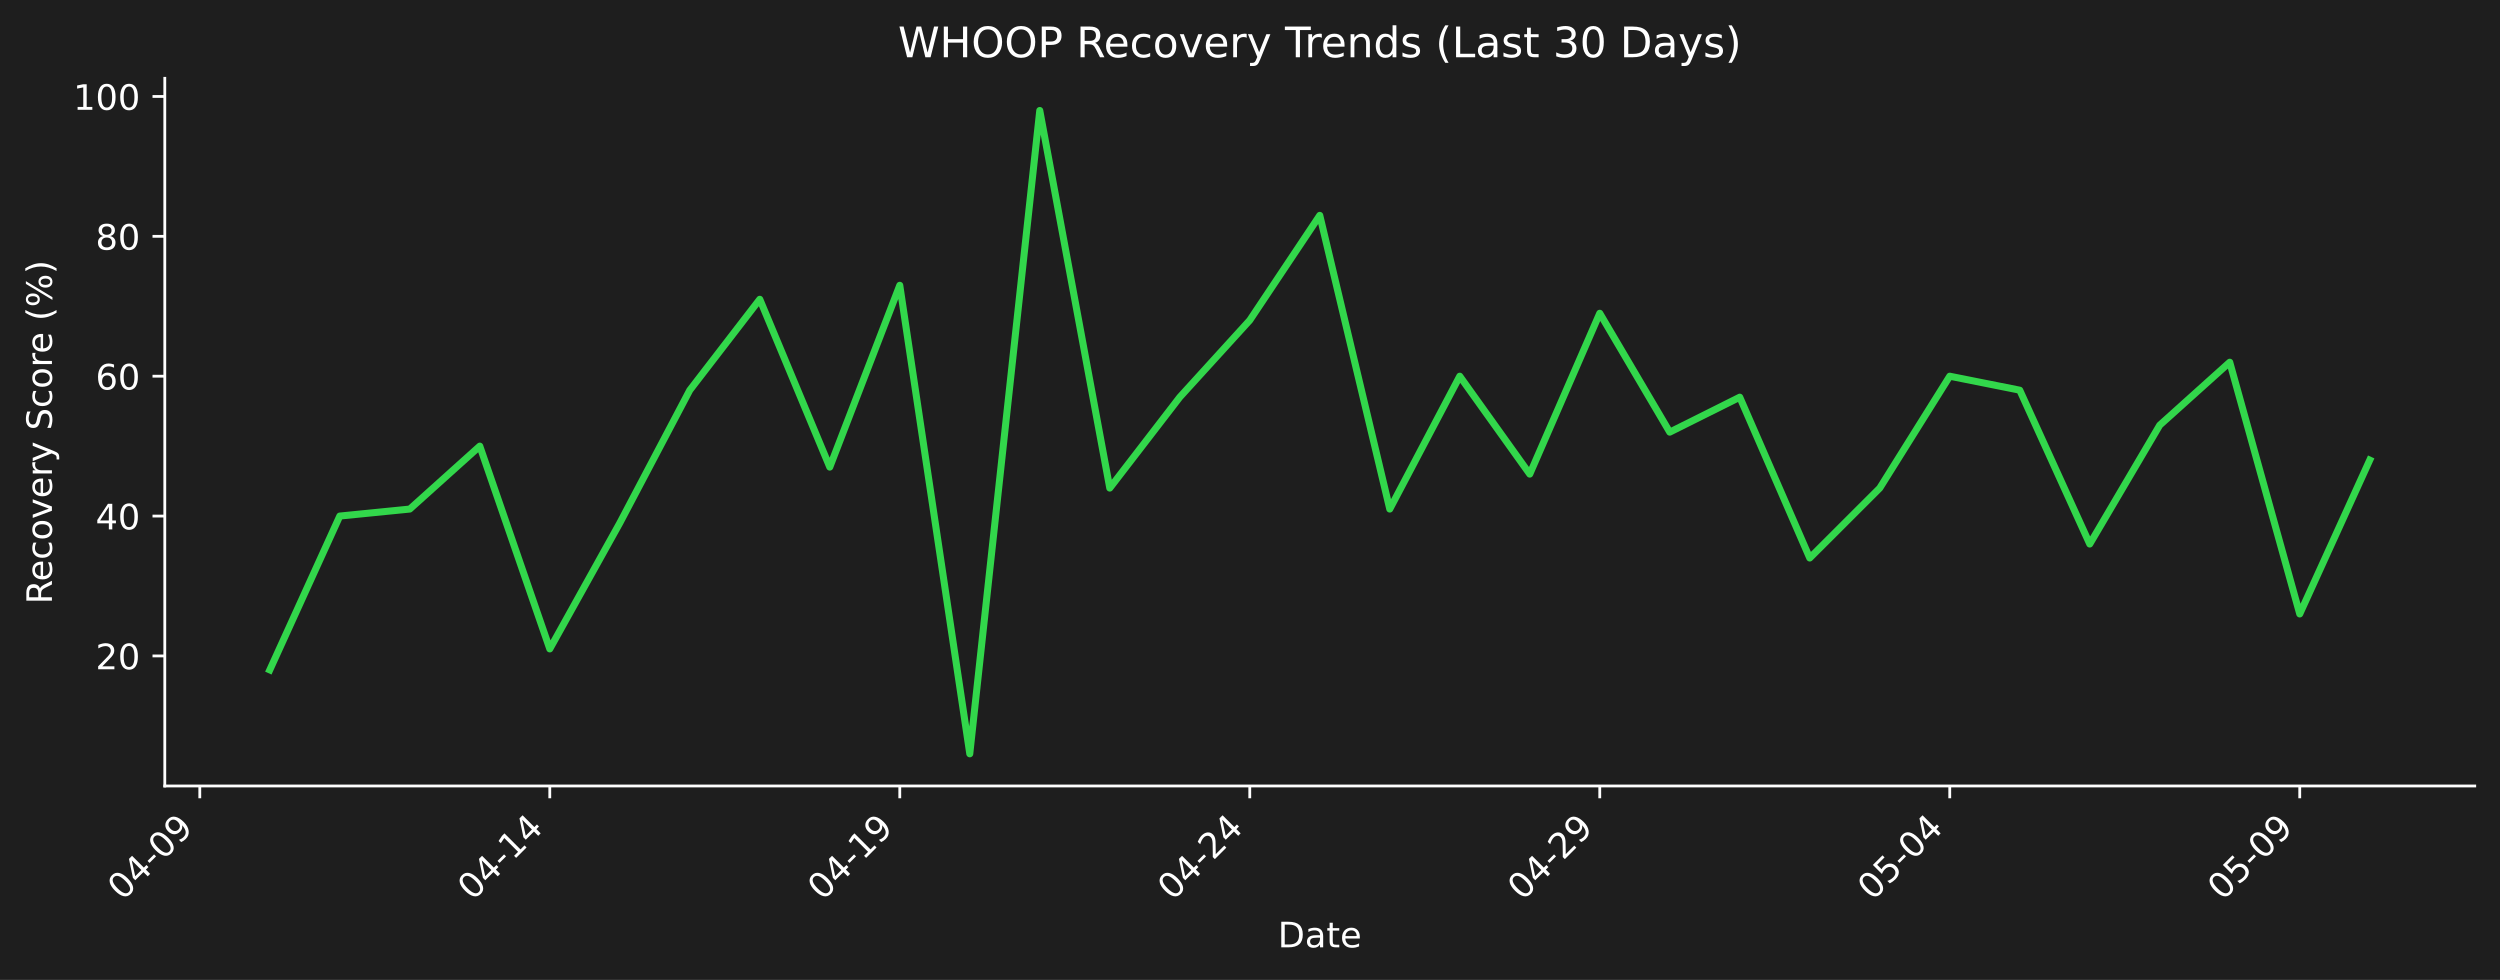
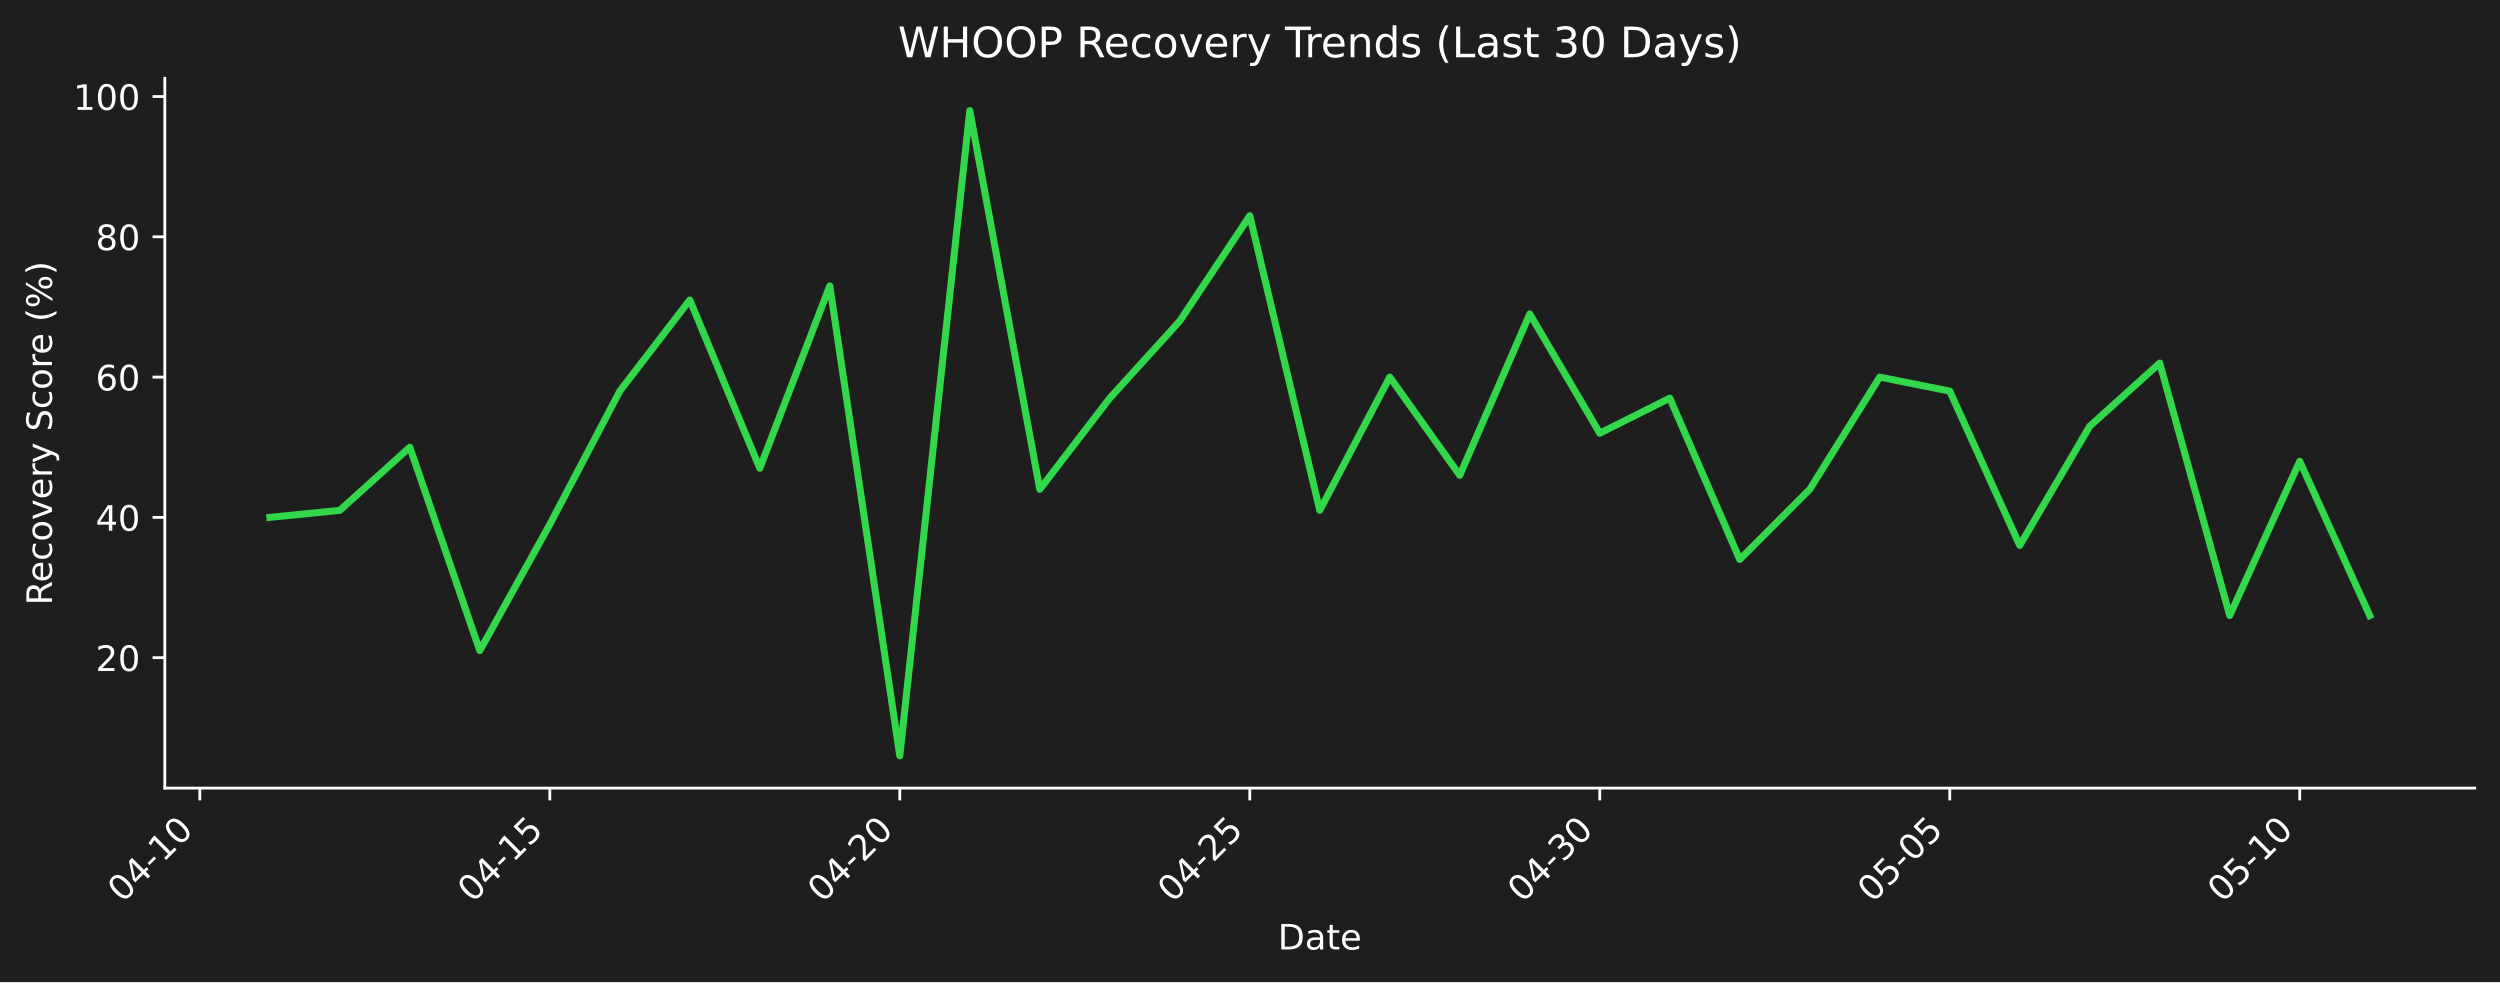
- <svg xmlns="http://www.w3.org/2000/svg" xmlns:xlink="http://www.w3.org/1999/xlink" width="712.496pt" height="279.271pt" viewBox="0 0 712.496 279.271" version="1.1">
+ <svg xmlns="http://www.w3.org/2000/svg" xmlns:xlink="http://www.w3.org/1999/xlink" width="712.361pt" height="279.832pt" viewBox="0 0 712.361 279.832" version="1.1">
  <defs>
    <style type="text/css">*{stroke-linejoin: round; stroke-linecap: butt}</style>
  </defs>
  <g id="figure_1">
    <g id="patch_1">
-       <path d="M 0 279.271  L 712.496 279.271  L 712.496 0  L 0 0  z " style="fill: #1e1e1e" />
+       <path d="M 0 279.832  L 712.361 279.832  L 712.361 0  L 0 0  z " style="fill: #1e1e1e" />
    </g>
    <g id="axes_1">
      <g id="patch_2">
-         <path d="M 46.966 224.002  L 705.296 224.002  L 705.296 22.318  L 46.966 22.318  L 46.966 224.002  z " style="fill: none" />
+         <path d="M 46.966 224.563  L 705.161 224.563  L 705.161 22.318  L 46.966 22.318  L 46.966 224.563  z " style="fill: none" />
      </g>
      <g id="matplotlib.axis_1">
        <g id="xtick_1">
          <g id="line2d_1">
            <defs>
-               <path id="m1ce4d87a6c" d="M 0 0  L 0 3.5  " style="stroke: #ffffff; stroke-width: 0.8" />
+               <path id="mbb52aef0d2" d="M 0 0  L 0 3.5  " style="stroke: #ffffff; stroke-width: 0.8" />
            </defs>
            <g>
-               <use xlink:href="#m1ce4d87a6c" x="56.94" y="224.002" style="fill: #ffffff; stroke: #ffffff; stroke-width: 0.8" />
+               <use xlink:href="#mbb52aef0d2" x="56.938" y="224.563" style="fill: #ffffff; stroke: #ffffff; stroke-width: 0.8" />
            </g>
          </g>
          <g id="text_1">
-             <g style="fill: #ffffff" transform="translate(34.92278 256.9221) rotate(-45) scale(0.1 -0.1)">
+             <g style="fill: #ffffff" transform="translate(34.92074 257.483) rotate(-45) scale(0.1 -0.1)">
              <defs>
                <path id="DejaVuSans-30" d="M 2034 4250  Q 1547 4250 1301 3770  Q 1056 3291 1056 2328  Q 1056 1369 1301 889  Q 1547 409 2034 409  Q 2525 409 2770 889  Q 3016 1369 3016 2328  Q 3016 3291 2770 3770  Q 2525 4250 2034 4250  z M 2034 4750  Q 2819 4750 3233 4129  Q 3647 3509 3647 2328  Q 3647 1150 3233 529  Q 2819 -91 2034 -91  Q 1250 -91 836 529  Q 422 1150 422 2328  Q 422 3509 836 4129  Q 1250 4750 2034 4750  z " transform="scale(0.015625)" />
                <path id="DejaVuSans-34" d="M 2419 4116  L 825 1625  L 2419 1625  L 2419 4116  z M 2253 4666  L 3047 4666  L 3047 1625  L 3713 1625  L 3713 1100  L 3047 1100  L 3047 0  L 2419 0  L 2419 1100  L 313 1100  L 313 1709  L 2253 4666  z " transform="scale(0.015625)" />
                <path id="DejaVuSans-2d" d="M 313 2009  L 1997 2009  L 1997 1497  L 313 1497  L 313 2009  z " transform="scale(0.015625)" />
-                 <path id="DejaVuSans-39" d="M 703 97  L 703 672  Q 941 559 1184 500  Q 1428 441 1663 441  Q 2288 441 2617 861  Q 2947 1281 2994 2138  Q 2813 1869 2534 1725  Q 2256 1581 1919 1581  Q 1219 1581 811 2004  Q 403 2428 403 3163  Q 403 3881 828 4315  Q 1253 4750 1959 4750  Q 2769 4750 3195 4129  Q 3622 3509 3622 2328  Q 3622 1225 3098 567  Q 2575 -91 1691 -91  Q 1453 -91 1209 -44  Q 966 3 703 97  z M 1959 2075  Q 2384 2075 2632 2365  Q 2881 2656 2881 3163  Q 2881 3666 2632 3958  Q 2384 4250 1959 4250  Q 1534 4250 1286 3958  Q 1038 3666 1038 3163  Q 1038 2656 1286 2365  Q 1534 2075 1959 2075  z " transform="scale(0.015625)" />
-               </defs>
-               <use xlink:href="#DejaVuSans-30" />
-               <use xlink:href="#DejaVuSans-34" transform="translate(63.62305 0)" />
-               <use xlink:href="#DejaVuSans-2d" transform="translate(127.2461 0)" />
-               <use xlink:href="#DejaVuSans-30" transform="translate(163.3301 0)" />
-               <use xlink:href="#DejaVuSans-39" transform="translate(226.9531 0)" />
+                 <path id="DejaVuSans-31" d="M 794 531  L 1825 531  L 1825 4091  L 703 3866  L 703 4441  L 1819 4666  L 2450 4666  L 2450 531  L 3481 531  L 3481 0  L 794 0  L 794 531  z " transform="scale(0.015625)" />
+               </defs>
+               <use xlink:href="#DejaVuSans-30" />
+               <use xlink:href="#DejaVuSans-34" transform="translate(63.62305 0)" />
+               <use xlink:href="#DejaVuSans-2d" transform="translate(127.2461 0)" />
+               <use xlink:href="#DejaVuSans-31" transform="translate(163.3301 0)" />
+               <use xlink:href="#DejaVuSans-30" transform="translate(226.9531 0)" />
            </g>
          </g>
        </g>
        <g id="xtick_2">
          <g id="line2d_2">
            <g>
-               <use xlink:href="#m1ce4d87a6c" x="156.687" y="224.002" style="fill: #ffffff; stroke: #ffffff; stroke-width: 0.8" />
+               <use xlink:href="#mbb52aef0d2" x="156.665" y="224.563" style="fill: #ffffff; stroke: #ffffff; stroke-width: 0.8" />
            </g>
          </g>
          <g id="text_2">
-             <g style="fill: #ffffff" transform="translate(134.6698 256.9221) rotate(-45) scale(0.1 -0.1)">
-               <defs>
-                 <path id="DejaVuSans-31" d="M 794 531  L 1825 531  L 1825 4091  L 703 3866  L 703 4441  L 1819 4666  L 2450 4666  L 2450 531  L 3481 531  L 3481 0  L 794 0  L 794 531  z " transform="scale(0.015625)" />
+             <g style="fill: #ffffff" transform="translate(134.6473 257.483) rotate(-45) scale(0.1 -0.1)">
+               <defs>
+                 <path id="DejaVuSans-35" d="M 691 4666  L 3169 4666  L 3169 4134  L 1269 4134  L 1269 2991  Q 1406 3038 1543 3061  Q 1681 3084 1819 3084  Q 2600 3084 3056 2656  Q 3513 2228 3513 1497  Q 3513 744 3044 326  Q 2575 -91 1722 -91  Q 1428 -91 1123 -41  Q 819 9 494 109  L 494 744  Q 775 591 1075 516  Q 1375 441 1709 441  Q 2250 441 2565 725  Q 2881 1009 2881 1497  Q 2881 1984 2565 2268  Q 2250 2553 1709 2553  Q 1456 2553 1204 2497  Q 953 2441 691 2322  L 691 4666  z " transform="scale(0.015625)" />
              </defs>
              <use xlink:href="#DejaVuSans-30" />
              <use xlink:href="#DejaVuSans-34" transform="translate(63.62305 0)" />
              <use xlink:href="#DejaVuSans-2d" transform="translate(127.2461 0)" />
              <use xlink:href="#DejaVuSans-31" transform="translate(163.3301 0)" />
-               <use xlink:href="#DejaVuSans-34" transform="translate(226.9531 0)" />
+               <use xlink:href="#DejaVuSans-35" transform="translate(226.9531 0)" />
            </g>
          </g>
        </g>
        <g id="xtick_3">
          <g id="line2d_3">
            <g>
-               <use xlink:href="#m1ce4d87a6c" x="256.434" y="224.002" style="fill: #ffffff; stroke: #ffffff; stroke-width: 0.8" />
+               <use xlink:href="#mbb52aef0d2" x="256.391" y="224.563" style="fill: #ffffff; stroke: #ffffff; stroke-width: 0.8" />
            </g>
          </g>
          <g id="text_3">
-             <g style="fill: #ffffff" transform="translate(234.4167 256.9221) rotate(-45) scale(0.1 -0.1)">
-               <use xlink:href="#DejaVuSans-30" />
-               <use xlink:href="#DejaVuSans-34" transform="translate(63.62305 0)" />
-               <use xlink:href="#DejaVuSans-2d" transform="translate(127.2461 0)" />
-               <use xlink:href="#DejaVuSans-31" transform="translate(163.3301 0)" />
-               <use xlink:href="#DejaVuSans-39" transform="translate(226.9531 0)" />
+             <g style="fill: #ffffff" transform="translate(234.3738 257.483) rotate(-45) scale(0.1 -0.1)">
+               <defs>
+                 <path id="DejaVuSans-32" d="M 1228 531  L 3431 531  L 3431 0  L 469 0  L 469 531  Q 828 903 1448 1529  Q 2069 2156 2228 2338  Q 2531 2678 2651 2914  Q 2772 3150 2772 3378  Q 2772 3750 2511 3984  Q 2250 4219 1831 4219  Q 1534 4219 1204 4116  Q 875 4013 500 3803  L 500 4441  Q 881 4594 1212 4672  Q 1544 4750 1819 4750  Q 2544 4750 2975 4387  Q 3406 4025 3406 3419  Q 3406 3131 3298 2873  Q 3191 2616 2906 2266  Q 2828 2175 2409 1742  Q 1991 1309 1228 531  z " transform="scale(0.015625)" />
+               </defs>
+               <use xlink:href="#DejaVuSans-30" />
+               <use xlink:href="#DejaVuSans-34" transform="translate(63.62305 0)" />
+               <use xlink:href="#DejaVuSans-2d" transform="translate(127.2461 0)" />
+               <use xlink:href="#DejaVuSans-32" transform="translate(163.3301 0)" />
+               <use xlink:href="#DejaVuSans-30" transform="translate(226.9531 0)" />
            </g>
          </g>
        </g>
        <g id="xtick_4">
          <g id="line2d_4">
            <g>
-               <use xlink:href="#m1ce4d87a6c" x="356.181" y="224.002" style="fill: #ffffff; stroke: #ffffff; stroke-width: 0.8" />
+               <use xlink:href="#mbb52aef0d2" x="356.118" y="224.563" style="fill: #ffffff; stroke: #ffffff; stroke-width: 0.8" />
            </g>
          </g>
          <g id="text_4">
-             <g style="fill: #ffffff" transform="translate(334.1637 256.9221) rotate(-45) scale(0.1 -0.1)">
-               <defs>
-                 <path id="DejaVuSans-32" d="M 1228 531  L 3431 531  L 3431 0  L 469 0  L 469 531  Q 828 903 1448 1529  Q 2069 2156 2228 2338  Q 2531 2678 2651 2914  Q 2772 3150 2772 3378  Q 2772 3750 2511 3984  Q 2250 4219 1831 4219  Q 1534 4219 1204 4116  Q 875 4013 500 3803  L 500 4441  Q 881 4594 1212 4672  Q 1544 4750 1819 4750  Q 2544 4750 2975 4387  Q 3406 4025 3406 3419  Q 3406 3131 3298 2873  Q 3191 2616 2906 2266  Q 2828 2175 2409 1742  Q 1991 1309 1228 531  z " transform="scale(0.015625)" />
-               </defs>
+             <g style="fill: #ffffff" transform="translate(334.1003 257.483) rotate(-45) scale(0.1 -0.1)">
              <use xlink:href="#DejaVuSans-30" />
              <use xlink:href="#DejaVuSans-34" transform="translate(63.62305 0)" />
              <use xlink:href="#DejaVuSans-2d" transform="translate(127.2461 0)" />
              <use xlink:href="#DejaVuSans-32" transform="translate(163.3301 0)" />
-               <use xlink:href="#DejaVuSans-34" transform="translate(226.9531 0)" />
+               <use xlink:href="#DejaVuSans-35" transform="translate(226.9531 0)" />
            </g>
          </g>
        </g>
        <g id="xtick_5">
          <g id="line2d_5">
            <g>
-               <use xlink:href="#m1ce4d87a6c" x="455.928" y="224.002" style="fill: #ffffff; stroke: #ffffff; stroke-width: 0.8" />
+               <use xlink:href="#mbb52aef0d2" x="455.844" y="224.563" style="fill: #ffffff; stroke: #ffffff; stroke-width: 0.8" />
            </g>
          </g>
          <g id="text_5">
-             <g style="fill: #ffffff" transform="translate(433.9107 256.9221) rotate(-45) scale(0.1 -0.1)">
-               <use xlink:href="#DejaVuSans-30" />
-               <use xlink:href="#DejaVuSans-34" transform="translate(63.62305 0)" />
-               <use xlink:href="#DejaVuSans-2d" transform="translate(127.2461 0)" />
-               <use xlink:href="#DejaVuSans-32" transform="translate(163.3301 0)" />
-               <use xlink:href="#DejaVuSans-39" transform="translate(226.9531 0)" />
+             <g style="fill: #ffffff" transform="translate(433.8268 257.483) rotate(-45) scale(0.1 -0.1)">
+               <defs>
+                 <path id="DejaVuSans-33" d="M 2597 2516  Q 3050 2419 3304 2112  Q 3559 1806 3559 1356  Q 3559 666 3084 287  Q 2609 -91 1734 -91  Q 1441 -91 1130 -33  Q 819 25 488 141  L 488 750  Q 750 597 1062 519  Q 1375 441 1716 441  Q 2309 441 2620 675  Q 2931 909 2931 1356  Q 2931 1769 2642 2001  Q 2353 2234 1838 2234  L 1294 2234  L 1294 2753  L 1863 2753  Q 2328 2753 2575 2939  Q 2822 3125 2822 3475  Q 2822 3834 2567 4026  Q 2313 4219 1838 4219  Q 1578 4219 1281 4162  Q 984 4106 628 3988  L 628 4550  Q 988 4650 1302 4700  Q 1616 4750 1894 4750  Q 2613 4750 3031 4423  Q 3450 4097 3450 3541  Q 3450 3153 3228 2886  Q 3006 2619 2597 2516  z " transform="scale(0.015625)" />
+               </defs>
+               <use xlink:href="#DejaVuSans-30" />
+               <use xlink:href="#DejaVuSans-34" transform="translate(63.62305 0)" />
+               <use xlink:href="#DejaVuSans-2d" transform="translate(127.2461 0)" />
+               <use xlink:href="#DejaVuSans-33" transform="translate(163.3301 0)" />
+               <use xlink:href="#DejaVuSans-30" transform="translate(226.9531 0)" />
            </g>
          </g>
        </g>
        <g id="xtick_6">
          <g id="line2d_6">
            <g>
-               <use xlink:href="#m1ce4d87a6c" x="555.675" y="224.002" style="fill: #ffffff; stroke: #ffffff; stroke-width: 0.8" />
+               <use xlink:href="#mbb52aef0d2" x="555.571" y="224.563" style="fill: #ffffff; stroke: #ffffff; stroke-width: 0.8" />
            </g>
          </g>
          <g id="text_6">
-             <g style="fill: #ffffff" transform="translate(533.6576 256.9221) rotate(-45) scale(0.1 -0.1)">
-               <defs>
-                 <path id="DejaVuSans-35" d="M 691 4666  L 3169 4666  L 3169 4134  L 1269 4134  L 1269 2991  Q 1406 3038 1543 3061  Q 1681 3084 1819 3084  Q 2600 3084 3056 2656  Q 3513 2228 3513 1497  Q 3513 744 3044 326  Q 2575 -91 1722 -91  Q 1428 -91 1123 -41  Q 819 9 494 109  L 494 744  Q 775 591 1075 516  Q 1375 441 1709 441  Q 2250 441 2565 725  Q 2881 1009 2881 1497  Q 2881 1984 2565 2268  Q 2250 2553 1709 2553  Q 1456 2553 1204 2497  Q 953 2441 691 2322  L 691 4666  z " transform="scale(0.015625)" />
-               </defs>
+             <g style="fill: #ffffff" transform="translate(533.5533 257.483) rotate(-45) scale(0.1 -0.1)">
              <use xlink:href="#DejaVuSans-30" />
              <use xlink:href="#DejaVuSans-35" transform="translate(63.62305 0)" />
              <use xlink:href="#DejaVuSans-2d" transform="translate(127.2461 0)" />
              <use xlink:href="#DejaVuSans-30" transform="translate(163.3301 0)" />
-               <use xlink:href="#DejaVuSans-34" transform="translate(226.9531 0)" />
+               <use xlink:href="#DejaVuSans-35" transform="translate(226.9531 0)" />
            </g>
          </g>
        </g>
        <g id="xtick_7">
          <g id="line2d_7">
            <g>
-               <use xlink:href="#m1ce4d87a6c" x="655.422" y="224.002" style="fill: #ffffff; stroke: #ffffff; stroke-width: 0.8" />
+               <use xlink:href="#mbb52aef0d2" x="655.297" y="224.563" style="fill: #ffffff; stroke: #ffffff; stroke-width: 0.8" />
            </g>
          </g>
          <g id="text_7">
-             <g style="fill: #ffffff" transform="translate(633.4046 256.9221) rotate(-45) scale(0.1 -0.1)">
+             <g style="fill: #ffffff" transform="translate(633.2798 257.483) rotate(-45) scale(0.1 -0.1)">
              <use xlink:href="#DejaVuSans-30" />
              <use xlink:href="#DejaVuSans-35" transform="translate(63.62305 0)" />
              <use xlink:href="#DejaVuSans-2d" transform="translate(127.2461 0)" />
-               <use xlink:href="#DejaVuSans-30" transform="translate(163.3301 0)" />
-               <use xlink:href="#DejaVuSans-39" transform="translate(226.9531 0)" />
+               <use xlink:href="#DejaVuSans-31" transform="translate(163.3301 0)" />
+               <use xlink:href="#DejaVuSans-30" transform="translate(226.9531 0)" />
            </g>
          </g>
        </g>
        <g id="text_8">
-           <g style="fill: #ffffff" transform="translate(364.1798 269.9911) scale(0.1 -0.1)">
+           <g style="fill: #ffffff" transform="translate(364.1123 270.552) scale(0.1 -0.1)">
            <defs>
              <path id="DejaVuSans-44" d="M 1259 4147  L 1259 519  L 2022 519  Q 2988 519 3436 956  Q 3884 1394 3884 2338  Q 3884 3275 3436 3711  Q 2988 4147 2022 4147  L 1259 4147  z M 628 4666  L 1925 4666  Q 3281 4666 3915 4102  Q 4550 3538 4550 2338  Q 4550 1131 3912 565  Q 3275 0 1925 0  L 628 0  L 628 4666  z " transform="scale(0.015625)" />
              <path id="DejaVuSans-61" d="M 2194 1759  Q 1497 1759 1228 1600  Q 959 1441 959 1056  Q 959 750 1161 570  Q 1363 391 1709 391  Q 2188 391 2477 730  Q 2766 1069 2766 1631  L 2766 1759  L 2194 1759  z M 3341 1997  L 3341 0  L 2766 0  L 2766 531  Q 2569 213 2275 61  Q 1981 -91 1556 -91  Q 1019 -91 701 211  Q 384 513 384 1019  Q 384 1609 779 1909  Q 1175 2209 1959 2209  L 2766 2209  L 2766 2266  Q 2766 2663 2505 2880  Q 2244 3097 1772 3097  Q 1472 3097 1187 3025  Q 903 2953 641 2809  L 641 3341  Q 956 3463 1253 3523  Q 1550 3584 1831 3584  Q 2591 3584 2966 3190  Q 3341 2797 3341 1997  z " transform="scale(0.015625)" />
              <path id="DejaVuSans-74" d="M 1172 4494  L 1172 3500  L 2356 3500  L 2356 3053  L 1172 3053  L 1172 1153  Q 1172 725 1289 603  Q 1406 481 1766 481  L 2356 481  L 2356 0  L 1766 0  Q 1100 0 847 248  Q 594 497 594 1153  L 594 3053  L 172 3053  L 172 3500  L 594 3500  L 594 4494  L 1172 4494  z " transform="scale(0.015625)" />
              <path id="DejaVuSans-65" d="M 3597 1894  L 3597 1613  L 953 1613  Q 991 1019 1311 708  Q 1631 397 2203 397  Q 2534 397 2845 478  Q 3156 559 3463 722  L 3463 178  Q 3153 47 2828 -22  Q 2503 -91 2169 -91  Q 1331 -91 842 396  Q 353 884 353 1716  Q 353 2575 817 3079  Q 1281 3584 2069 3584  Q 2775 3584 3186 3129  Q 3597 2675 3597 1894  z M 3022 2063  Q 3016 2534 2758 2815  Q 2500 3097 2075 3097  Q 1594 3097 1305 2825  Q 1016 2553 972 2059  L 3022 2063  z " transform="scale(0.015625)" />
            </defs>
            <use xlink:href="#DejaVuSans-44" />
            <use xlink:href="#DejaVuSans-61" transform="translate(77.00195 0)" />
            <use xlink:href="#DejaVuSans-74" transform="translate(138.2812 0)" />
            <use xlink:href="#DejaVuSans-65" transform="translate(177.4902 0)" />
          </g>
        </g>
      </g>
      <g id="matplotlib.axis_2">
        <g id="ytick_1">
          <g id="line2d_8">
            <defs>
-               <path id="m191970cec5" d="M 0 0  L -3.5 0  " style="stroke: #ffffff; stroke-width: 0.8" />
+               <path id="m6669878ad5" d="M 0 0  L -3.5 0  " style="stroke: #ffffff; stroke-width: 0.8" />
            </defs>
            <g>
-               <use xlink:href="#m191970cec5" x="46.966" y="186.934" style="fill: #ffffff; stroke: #ffffff; stroke-width: 0.8" />
+               <use xlink:href="#m6669878ad5" x="46.966" y="187.392" style="fill: #ffffff; stroke: #ffffff; stroke-width: 0.8" />
            </g>
          </g>
          <g id="text_9">
-             <g style="fill: #ffffff" transform="translate(27.24063 190.733) scale(0.1 -0.1)">
+             <g style="fill: #ffffff" transform="translate(27.24063 191.1908) scale(0.1 -0.1)">
              <use xlink:href="#DejaVuSans-32" />
              <use xlink:href="#DejaVuSans-30" transform="translate(63.62305 0)" />
            </g>
          </g>
        </g>
        <g id="ytick_2">
          <g id="line2d_9">
            <g>
-               <use xlink:href="#m191970cec5" x="46.966" y="147.075" style="fill: #ffffff; stroke: #ffffff; stroke-width: 0.8" />
+               <use xlink:href="#m6669878ad5" x="46.966" y="147.422" style="fill: #ffffff; stroke: #ffffff; stroke-width: 0.8" />
            </g>
          </g>
          <g id="text_10">
-             <g style="fill: #ffffff" transform="translate(27.24063 150.8745) scale(0.1 -0.1)">
+             <g style="fill: #ffffff" transform="translate(27.24063 151.2214) scale(0.1 -0.1)">
              <use xlink:href="#DejaVuSans-34" />
              <use xlink:href="#DejaVuSans-30" transform="translate(63.62305 0)" />
            </g>
          </g>
        </g>
        <g id="ytick_3">
          <g id="line2d_10">
            <g>
-               <use xlink:href="#m191970cec5" x="46.966" y="107.217" style="fill: #ffffff; stroke: #ffffff; stroke-width: 0.8" />
+               <use xlink:href="#m6669878ad5" x="46.966" y="107.453" style="fill: #ffffff; stroke: #ffffff; stroke-width: 0.8" />
            </g>
          </g>
          <g id="text_11">
-             <g style="fill: #ffffff" transform="translate(27.24063 111.016) scale(0.1 -0.1)">
+             <g style="fill: #ffffff" transform="translate(27.24063 111.2521) scale(0.1 -0.1)">
              <defs>
                <path id="DejaVuSans-36" d="M 2113 2584  Q 1688 2584 1439 2293  Q 1191 2003 1191 1497  Q 1191 994 1439 701  Q 1688 409 2113 409  Q 2538 409 2786 701  Q 3034 994 3034 1497  Q 3034 2003 2786 2293  Q 2538 2584 2113 2584  z M 3366 4563  L 3366 3988  Q 3128 4100 2886 4159  Q 2644 4219 2406 4219  Q 1781 4219 1451 3797  Q 1122 3375 1075 2522  Q 1259 2794 1537 2939  Q 1816 3084 2150 3084  Q 2853 3084 3261 2657  Q 3669 2231 3669 1497  Q 3669 778 3244 343  Q 2819 -91 2113 -91  Q 1303 -91 875 529  Q 447 1150 447 2328  Q 447 3434 972 4092  Q 1497 4750 2381 4750  Q 2619 4750 2861 4703  Q 3103 4656 3366 4563  z " transform="scale(0.015625)" />
              </defs>
              <use xlink:href="#DejaVuSans-36" />
              <use xlink:href="#DejaVuSans-30" transform="translate(63.62305 0)" />
            </g>
          </g>
        </g>
        <g id="ytick_4">
          <g id="line2d_11">
            <g>
-               <use xlink:href="#m191970cec5" x="46.966" y="67.358" style="fill: #ffffff; stroke: #ffffff; stroke-width: 0.8" />
+               <use xlink:href="#m6669878ad5" x="46.966" y="67.483" style="fill: #ffffff; stroke: #ffffff; stroke-width: 0.8" />
            </g>
          </g>
          <g id="text_12">
-             <g style="fill: #ffffff" transform="translate(27.24063 71.15746) scale(0.1 -0.1)">
+             <g style="fill: #ffffff" transform="translate(27.24063 71.28272) scale(0.1 -0.1)">
              <defs>
                <path id="DejaVuSans-38" d="M 2034 2216  Q 1584 2216 1326 1975  Q 1069 1734 1069 1313  Q 1069 891 1326 650  Q 1584 409 2034 409  Q 2484 409 2743 651  Q 3003 894 3003 1313  Q 3003 1734 2745 1975  Q 2488 2216 2034 2216  z M 1403 2484  Q 997 2584 770 2862  Q 544 3141 544 3541  Q 544 4100 942 4425  Q 1341 4750 2034 4750  Q 2731 4750 3128 4425  Q 3525 4100 3525 3541  Q 3525 3141 3298 2862  Q 3072 2584 2669 2484  Q 3125 2378 3379 2068  Q 3634 1759 3634 1313  Q 3634 634 3220 271  Q 2806 -91 2034 -91  Q 1263 -91 848 271  Q 434 634 434 1313  Q 434 1759 690 2068  Q 947 2378 1403 2484  z M 1172 3481  Q 1172 3119 1398 2916  Q 1625 2713 2034 2713  Q 2441 2713 2670 2916  Q 2900 3119 2900 3481  Q 2900 3844 2670 4047  Q 2441 4250 2034 4250  Q 1625 4250 1398 4047  Q 1172 3844 1172 3481  z " transform="scale(0.015625)" />
              </defs>
              <use xlink:href="#DejaVuSans-38" />
              <use xlink:href="#DejaVuSans-30" transform="translate(63.62305 0)" />
            </g>
          </g>
        </g>
        <g id="ytick_5">
          <g id="line2d_12">
            <g>
-               <use xlink:href="#m191970cec5" x="46.966" y="27.5" style="fill: #ffffff; stroke: #ffffff; stroke-width: 0.8" />
+               <use xlink:href="#m6669878ad5" x="46.966" y="27.514" style="fill: #ffffff; stroke: #ffffff; stroke-width: 0.8" />
            </g>
          </g>
          <g id="text_13">
-             <g style="fill: #ffffff" transform="translate(20.87813 31.29895) scale(0.1 -0.1)">
+             <g style="fill: #ffffff" transform="translate(20.87813 31.31336) scale(0.1 -0.1)">
              <use xlink:href="#DejaVuSans-31" />
              <use xlink:href="#DejaVuSans-30" transform="translate(63.62305 0)" />
              <use xlink:href="#DejaVuSans-30" transform="translate(127.2461 0)" />
            </g>
          </g>
        </g>
        <g id="text_14">
-           <g style="fill: #ffffff" transform="translate(14.79844 172.1781) rotate(-90) scale(0.1 -0.1)">
+           <g style="fill: #ffffff" transform="translate(14.79844 172.4586) rotate(-90) scale(0.1 -0.1)">
            <defs>
              <path id="DejaVuSans-52" d="M 2841 2188  Q 3044 2119 3236 1894  Q 3428 1669 3622 1275  L 4263 0  L 3584 0  L 2988 1197  Q 2756 1666 2539 1819  Q 2322 1972 1947 1972  L 1259 1972  L 1259 0  L 628 0  L 628 4666  L 2053 4666  Q 2853 4666 3247 4331  Q 3641 3997 3641 3322  Q 3641 2881 3436 2590  Q 3231 2300 2841 2188  z M 1259 4147  L 1259 2491  L 2053 2491  Q 2509 2491 2742 2702  Q 2975 2913 2975 3322  Q 2975 3731 2742 3939  Q 2509 4147 2053 4147  L 1259 4147  z " transform="scale(0.015625)" />
              <path id="DejaVuSans-63" d="M 3122 3366  L 3122 2828  Q 2878 2963 2633 3030  Q 2388 3097 2138 3097  Q 1578 3097 1268 2742  Q 959 2388 959 1747  Q 959 1106 1268 751  Q 1578 397 2138 397  Q 2388 397 2633 464  Q 2878 531 3122 666  L 3122 134  Q 2881 22 2623 -34  Q 2366 -91 2075 -91  Q 1284 -91 818 406  Q 353 903 353 1747  Q 353 2603 823 3093  Q 1294 3584 2113 3584  Q 2378 3584 2631 3529  Q 2884 3475 3122 3366  z " transform="scale(0.015625)" />
              <path id="DejaVuSans-6f" d="M 1959 3097  Q 1497 3097 1228 2736  Q 959 2375 959 1747  Q 959 1119 1226 758  Q 1494 397 1959 397  Q 2419 397 2687 759  Q 2956 1122 2956 1747  Q 2956 2369 2687 2733  Q 2419 3097 1959 3097  z M 1959 3584  Q 2709 3584 3137 3096  Q 3566 2609 3566 1747  Q 3566 888 3137 398  Q 2709 -91 1959 -91  Q 1206 -91 779 398  Q 353 888 353 1747  Q 353 2609 779 3096  Q 1206 3584 1959 3584  z " transform="scale(0.015625)" />
              <path id="DejaVuSans-76" d="M 191 3500  L 800 3500  L 1894 563  L 2988 3500  L 3597 3500  L 2284 0  L 1503 0  L 191 3500  z " transform="scale(0.015625)" />
              <path id="DejaVuSans-72" d="M 2631 2963  Q 2534 3019 2420 3045  Q 2306 3072 2169 3072  Q 1681 3072 1420 2755  Q 1159 2438 1159 1844  L 1159 0  L 581 0  L 581 3500  L 1159 3500  L 1159 2956  Q 1341 3275 1631 3429  Q 1922 3584 2338 3584  Q 2397 3584 2469 3576  Q 2541 3569 2628 3553  L 2631 2963  z " transform="scale(0.015625)" />
              <path id="DejaVuSans-79" d="M 2059 -325  Q 1816 -950 1584 -1140  Q 1353 -1331 966 -1331  L 506 -1331  L 506 -850  L 844 -850  Q 1081 -850 1212 -737  Q 1344 -625 1503 -206  L 1606 56  L 191 3500  L 800 3500  L 1894 763  L 2988 3500  L 3597 3500  L 2059 -325  z " transform="scale(0.015625)" />
              <path id="DejaVuSans-20" transform="scale(0.015625)" />
              <path id="DejaVuSans-53" d="M 3425 4513  L 3425 3897  Q 3066 4069 2747 4153  Q 2428 4238 2131 4238  Q 1616 4238 1336 4038  Q 1056 3838 1056 3469  Q 1056 3159 1242 3001  Q 1428 2844 1947 2747  L 2328 2669  Q 3034 2534 3370 2195  Q 3706 1856 3706 1288  Q 3706 609 3251 259  Q 2797 -91 1919 -91  Q 1588 -91 1214 -16  Q 841 59 441 206  L 441 856  Q 825 641 1194 531  Q 1563 422 1919 422  Q 2459 422 2753 634  Q 3047 847 3047 1241  Q 3047 1584 2836 1778  Q 2625 1972 2144 2069  L 1759 2144  Q 1053 2284 737 2584  Q 422 2884 422 3419  Q 422 4038 858 4394  Q 1294 4750 2059 4750  Q 2388 4750 2728 4690  Q 3069 4631 3425 4513  z " transform="scale(0.015625)" />
              <path id="DejaVuSans-28" d="M 1984 4856  Q 1566 4138 1362 3434  Q 1159 2731 1159 2009  Q 1159 1288 1364 580  Q 1569 -128 1984 -844  L 1484 -844  Q 1016 -109 783 600  Q 550 1309 550 2009  Q 550 2706 781 3412  Q 1013 4119 1484 4856  L 1984 4856  z " transform="scale(0.015625)" />
              <path id="DejaVuSans-25" d="M 4653 2053  Q 4381 2053 4226 1822  Q 4072 1591 4072 1178  Q 4072 772 4226 539  Q 4381 306 4653 306  Q 4919 306 5073 539  Q 5228 772 5228 1178  Q 5228 1588 5073 1820  Q 4919 2053 4653 2053  z M 4653 2450  Q 5147 2450 5437 2106  Q 5728 1763 5728 1178  Q 5728 594 5436 251  Q 5144 -91 4653 -91  Q 4153 -91 3862 251  Q 3572 594 3572 1178  Q 3572 1766 3864 2108  Q 4156 2450 4653 2450  z M 1428 4353  Q 1159 4353 1004 4120  Q 850 3888 850 3481  Q 850 3069 1003 2837  Q 1156 2606 1428 2606  Q 1700 2606 1854 2837  Q 2009 3069 2009 3481  Q 2009 3884 1853 4118  Q 1697 4353 1428 4353  z M 4250 4750  L 4750 4750  L 1831 -91  L 1331 -91  L 4250 4750  z M 1428 4750  Q 1922 4750 2215 4408  Q 2509 4066 2509 3481  Q 2509 2891 2217 2550  Q 1925 2209 1428 2209  Q 931 2209 642 2551  Q 353 2894 353 3481  Q 353 4063 643 4406  Q 934 4750 1428 4750  z " transform="scale(0.015625)" />
              <path id="DejaVuSans-29" d="M 513 4856  L 1013 4856  Q 1481 4119 1714 3412  Q 1947 2706 1947 2009  Q 1947 1309 1714 600  Q 1481 -109 1013 -844  L 513 -844  Q 928 -128 1133 580  Q 1338 1288 1338 2009  Q 1338 2731 1133 3434  Q 928 4138 513 4856  z " transform="scale(0.015625)" />
            </defs>
            <use xlink:href="#DejaVuSans-52" />
            <use xlink:href="#DejaVuSans-65" transform="translate(64.98242 0)" />
            <use xlink:href="#DejaVuSans-63" transform="translate(126.5059 0)" />
            <use xlink:href="#DejaVuSans-6f" transform="translate(181.4863 0)" />
            <use xlink:href="#DejaVuSans-76" transform="translate(242.668 0)" />
            <use xlink:href="#DejaVuSans-65" transform="translate(301.8477 0)" />
            <use xlink:href="#DejaVuSans-72" transform="translate(363.3711 0)" />
            <use xlink:href="#DejaVuSans-79" transform="translate(404.4844 0)" />
            <use xlink:href="#DejaVuSans-20" transform="translate(463.6641 0)" />
            <use xlink:href="#DejaVuSans-53" transform="translate(495.4512 0)" />
            <use xlink:href="#DejaVuSans-63" transform="translate(558.9277 0)" />
            <use xlink:href="#DejaVuSans-6f" transform="translate(613.9082 0)" />
            <use xlink:href="#DejaVuSans-72" transform="translate(675.0898 0)" />
            <use xlink:href="#DejaVuSans-65" transform="translate(713.9531 0)" />
            <use xlink:href="#DejaVuSans-20" transform="translate(775.4766 0)" />
            <use xlink:href="#DejaVuSans-28" transform="translate(807.2637 0)" />
            <use xlink:href="#DejaVuSans-25" transform="translate(846.2773 0)" />
            <use xlink:href="#DejaVuSans-29" transform="translate(941.2969 0)" />
          </g>
        </g>
      </g>
      <g id="line2d_13">
-         <path d="M 76.89 190.92  L 96.839 147.075  L 116.789 145.082  L 136.738 127.146  L 156.687 184.941  L 176.637 149.068  L 196.586 111.203  L 216.535 85.295  L 236.485 133.125  L 256.434 81.309  L 276.384 214.835  L 296.333 31.486  L 316.282 139.104  L 336.232 113.196  L 356.181 91.273  L 376.131 61.379  L 396.08 145.082  L 416.029 107.217  L 435.979 135.118  L 455.928 89.28  L 475.878 123.16  L 495.827 113.196  L 515.776 159.033  L 535.726 139.104  L 555.675 107.217  L 575.625 111.203  L 595.574 155.047  L 615.523 121.167  L 635.473 103.231  L 655.422 174.976  L 675.372 131.132  " clip-path="url(#p7530b90234)" style="fill: none; stroke: #32d74b; stroke-width: 2; stroke-linecap: square" />
+         <path d="M 76.884 147.422  L 96.829 145.424  L 116.774 127.438  L 136.719 185.393  L 156.665 149.421  L 176.61 111.45  L 196.555 85.47  L 216.501 133.433  L 236.446 81.473  L 256.391 215.37  L 276.337 31.511  L 296.282 139.428  L 316.227 113.448  L 336.173 91.465  L 356.118 61.488  L 376.063 145.424  L 396.008 107.453  L 415.954 135.431  L 435.899 89.467  L 455.844 123.441  L 475.79 113.448  L 495.735 159.413  L 515.68 139.428  L 535.626 107.453  L 555.571 111.45  L 575.516 155.416  L 595.461 121.442  L 615.407 103.456  L 635.352 175.401  L 655.297 131.434  L 675.243 175.401  " clip-path="url(#p8c3862f8fd)" style="fill: none; stroke: #32d74b; stroke-width: 2; stroke-linecap: square" />
      </g>
      <g id="patch_3">
-         <path d="M 46.966 224.002  L 46.966 22.318  " style="fill: none; stroke: #ffffff; stroke-width: 0.8; stroke-linejoin: miter; stroke-linecap: square" />
+         <path d="M 46.966 224.563  L 46.966 22.318  " style="fill: none; stroke: #ffffff; stroke-width: 0.8; stroke-linejoin: miter; stroke-linecap: square" />
      </g>
      <g id="patch_4">
-         <path d="M 46.966 224.002  L 705.296 224.002  " style="fill: none; stroke: #ffffff; stroke-width: 0.8; stroke-linejoin: miter; stroke-linecap: square" />
+         <path d="M 46.966 224.563  L 705.161 224.563  " style="fill: none; stroke: #ffffff; stroke-width: 0.8; stroke-linejoin: miter; stroke-linecap: square" />
      </g>
      <g id="text_15">
-         <g style="fill: #ffffff" transform="translate(255.9366 16.31812) scale(0.12 -0.12)">
+         <g style="fill: #ffffff" transform="translate(255.8691 16.31812) scale(0.12 -0.12)">
          <defs>
            <path id="DejaVuSans-57" d="M 213 4666  L 850 4666  L 1831 722  L 2809 4666  L 3519 4666  L 4500 722  L 5478 4666  L 6119 4666  L 4947 0  L 4153 0  L 3169 4050  L 2175 0  L 1381 0  L 213 4666  z " transform="scale(0.015625)" />
            <path id="DejaVuSans-48" d="M 628 4666  L 1259 4666  L 1259 2753  L 3553 2753  L 3553 4666  L 4184 4666  L 4184 0  L 3553 0  L 3553 2222  L 1259 2222  L 1259 0  L 628 0  L 628 4666  z " transform="scale(0.015625)" />
            <path id="DejaVuSans-4f" d="M 2522 4238  Q 1834 4238 1429 3725  Q 1025 3213 1025 2328  Q 1025 1447 1429 934  Q 1834 422 2522 422  Q 3209 422 3611 934  Q 4013 1447 4013 2328  Q 4013 3213 3611 3725  Q 3209 4238 2522 4238  z M 2522 4750  Q 3503 4750 4090 4092  Q 4678 3434 4678 2328  Q 4678 1225 4090 567  Q 3503 -91 2522 -91  Q 1538 -91 948 565  Q 359 1222 359 2328  Q 359 3434 948 4092  Q 1538 4750 2522 4750  z " transform="scale(0.015625)" />
            <path id="DejaVuSans-50" d="M 1259 4147  L 1259 2394  L 2053 2394  Q 2494 2394 2734 2622  Q 2975 2850 2975 3272  Q 2975 3691 2734 3919  Q 2494 4147 2053 4147  L 1259 4147  z M 628 4666  L 2053 4666  Q 2838 4666 3239 4311  Q 3641 3956 3641 3272  Q 3641 2581 3239 2228  Q 2838 1875 2053 1875  L 1259 1875  L 1259 0  L 628 0  L 628 4666  z " transform="scale(0.015625)" />
            <path id="DejaVuSans-54" d="M -19 4666  L 3928 4666  L 3928 4134  L 2272 4134  L 2272 0  L 1638 0  L 1638 4134  L -19 4134  L -19 4666  z " transform="scale(0.015625)" />
            <path id="DejaVuSans-6e" d="M 3513 2113  L 3513 0  L 2938 0  L 2938 2094  Q 2938 2591 2744 2837  Q 2550 3084 2163 3084  Q 1697 3084 1428 2787  Q 1159 2491 1159 1978  L 1159 0  L 581 0  L 581 3500  L 1159 3500  L 1159 2956  Q 1366 3272 1645 3428  Q 1925 3584 2291 3584  Q 2894 3584 3203 3211  Q 3513 2838 3513 2113  z " transform="scale(0.015625)" />
            <path id="DejaVuSans-64" d="M 2906 2969  L 2906 4863  L 3481 4863  L 3481 0  L 2906 0  L 2906 525  Q 2725 213 2448 61  Q 2172 -91 1784 -91  Q 1150 -91 751 415  Q 353 922 353 1747  Q 353 2572 751 3078  Q 1150 3584 1784 3584  Q 2172 3584 2448 3432  Q 2725 3281 2906 2969  z M 947 1747  Q 947 1113 1208 752  Q 1469 391 1925 391  Q 2381 391 2643 752  Q 2906 1113 2906 1747  Q 2906 2381 2643 2742  Q 2381 3103 1925 3103  Q 1469 3103 1208 2742  Q 947 2381 947 1747  z " transform="scale(0.015625)" />
            <path id="DejaVuSans-73" d="M 2834 3397  L 2834 2853  Q 2591 2978 2328 3040  Q 2066 3103 1784 3103  Q 1356 3103 1142 2972  Q 928 2841 928 2578  Q 928 2378 1081 2264  Q 1234 2150 1697 2047  L 1894 2003  Q 2506 1872 2764 1633  Q 3022 1394 3022 966  Q 3022 478 2636 193  Q 2250 -91 1575 -91  Q 1294 -91 989 -36  Q 684 19 347 128  L 347 722  Q 666 556 975 473  Q 1284 391 1588 391  Q 1994 391 2212 530  Q 2431 669 2431 922  Q 2431 1156 2273 1281  Q 2116 1406 1581 1522  L 1381 1569  Q 847 1681 609 1914  Q 372 2147 372 2553  Q 372 3047 722 3315  Q 1072 3584 1716 3584  Q 2034 3584 2315 3537  Q 2597 3491 2834 3397  z " transform="scale(0.015625)" />
            <path id="DejaVuSans-4c" d="M 628 4666  L 1259 4666  L 1259 531  L 3531 531  L 3531 0  L 628 0  L 628 4666  z " transform="scale(0.015625)" />
-             <path id="DejaVuSans-33" d="M 2597 2516  Q 3050 2419 3304 2112  Q 3559 1806 3559 1356  Q 3559 666 3084 287  Q 2609 -91 1734 -91  Q 1441 -91 1130 -33  Q 819 25 488 141  L 488 750  Q 750 597 1062 519  Q 1375 441 1716 441  Q 2309 441 2620 675  Q 2931 909 2931 1356  Q 2931 1769 2642 2001  Q 2353 2234 1838 2234  L 1294 2234  L 1294 2753  L 1863 2753  Q 2328 2753 2575 2939  Q 2822 3125 2822 3475  Q 2822 3834 2567 4026  Q 2313 4219 1838 4219  Q 1578 4219 1281 4162  Q 984 4106 628 3988  L 628 4550  Q 988 4650 1302 4700  Q 1616 4750 1894 4750  Q 2613 4750 3031 4423  Q 3450 4097 3450 3541  Q 3450 3153 3228 2886  Q 3006 2619 2597 2516  z " transform="scale(0.015625)" />
          </defs>
          <use xlink:href="#DejaVuSans-57" />
          <use xlink:href="#DejaVuSans-48" transform="translate(98.87695 0)" />
          <use xlink:href="#DejaVuSans-4f" transform="translate(174.0723 0)" />
          <use xlink:href="#DejaVuSans-4f" transform="translate(252.7832 0)" />
          <use xlink:href="#DejaVuSans-50" transform="translate(331.4941 0)" />
          <use xlink:href="#DejaVuSans-20" transform="translate(391.7969 0)" />
          <use xlink:href="#DejaVuSans-52" transform="translate(423.584 0)" />
          <use xlink:href="#DejaVuSans-65" transform="translate(488.5664 0)" />
          <use xlink:href="#DejaVuSans-63" transform="translate(550.0898 0)" />
          <use xlink:href="#DejaVuSans-6f" transform="translate(605.0703 0)" />
          <use xlink:href="#DejaVuSans-76" transform="translate(666.252 0)" />
          <use xlink:href="#DejaVuSans-65" transform="translate(725.4316 0)" />
          <use xlink:href="#DejaVuSans-72" transform="translate(786.9551 0)" />
          <use xlink:href="#DejaVuSans-79" transform="translate(828.0684 0)" />
          <use xlink:href="#DejaVuSans-20" transform="translate(887.248 0)" />
          <use xlink:href="#DejaVuSans-54" transform="translate(919.0352 0)" />
          <use xlink:href="#DejaVuSans-72" transform="translate(965.3691 0)" />
          <use xlink:href="#DejaVuSans-65" transform="translate(1004.232 0)" />
          <use xlink:href="#DejaVuSans-6e" transform="translate(1065.756 0)" />
          <use xlink:href="#DejaVuSans-64" transform="translate(1129.135 0)" />
          <use xlink:href="#DejaVuSans-73" transform="translate(1192.611 0)" />
          <use xlink:href="#DejaVuSans-20" transform="translate(1244.711 0)" />
          <use xlink:href="#DejaVuSans-28" transform="translate(1276.498 0)" />
          <use xlink:href="#DejaVuSans-4c" transform="translate(1315.512 0)" />
          <use xlink:href="#DejaVuSans-61" transform="translate(1371.225 0)" />
          <use xlink:href="#DejaVuSans-73" transform="translate(1432.504 0)" />
          <use xlink:href="#DejaVuSans-74" transform="translate(1484.604 0)" />
          <use xlink:href="#DejaVuSans-20" transform="translate(1523.812 0)" />
          <use xlink:href="#DejaVuSans-33" transform="translate(1555.6 0)" />
          <use xlink:href="#DejaVuSans-30" transform="translate(1619.223 0)" />
          <use xlink:href="#DejaVuSans-20" transform="translate(1682.846 0)" />
          <use xlink:href="#DejaVuSans-44" transform="translate(1714.633 0)" />
          <use xlink:href="#DejaVuSans-61" transform="translate(1791.635 0)" />
          <use xlink:href="#DejaVuSans-79" transform="translate(1852.914 0)" />
          <use xlink:href="#DejaVuSans-73" transform="translate(1912.094 0)" />
          <use xlink:href="#DejaVuSans-29" transform="translate(1964.193 0)" />
        </g>
      </g>
    </g>
  </g>
  <defs>
-     <clipPath id="p7530b90234">
-       <rect x="46.966" y="22.318" width="658.33" height="201.684" />
+     <clipPath id="p8c3862f8fd">
+       <rect x="46.966" y="22.318" width="658.195" height="202.245" />
    </clipPath>
  </defs>
</svg>
